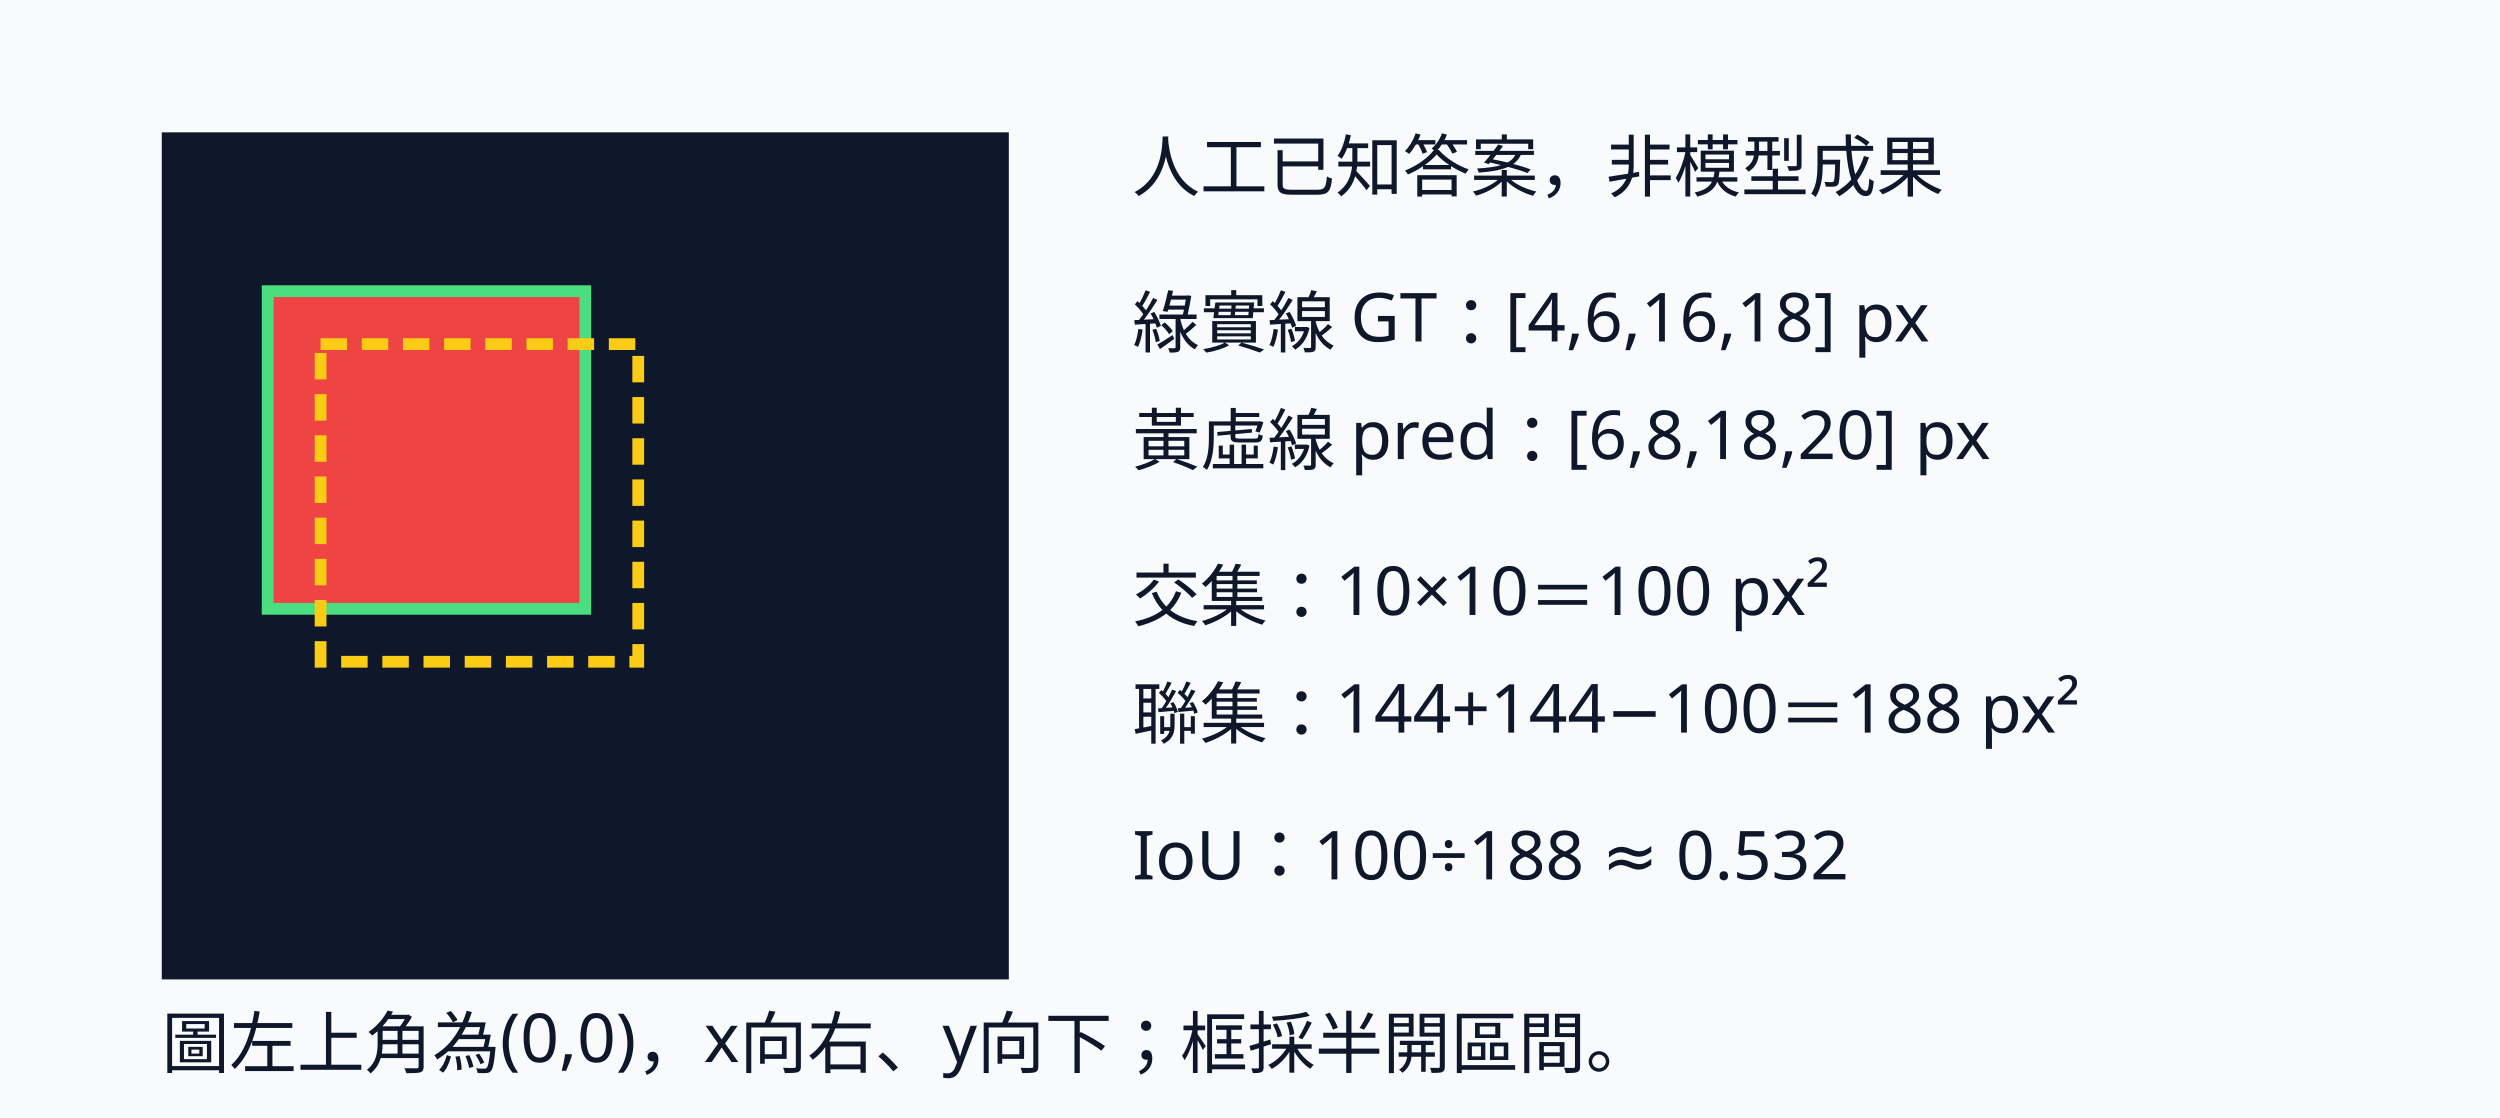
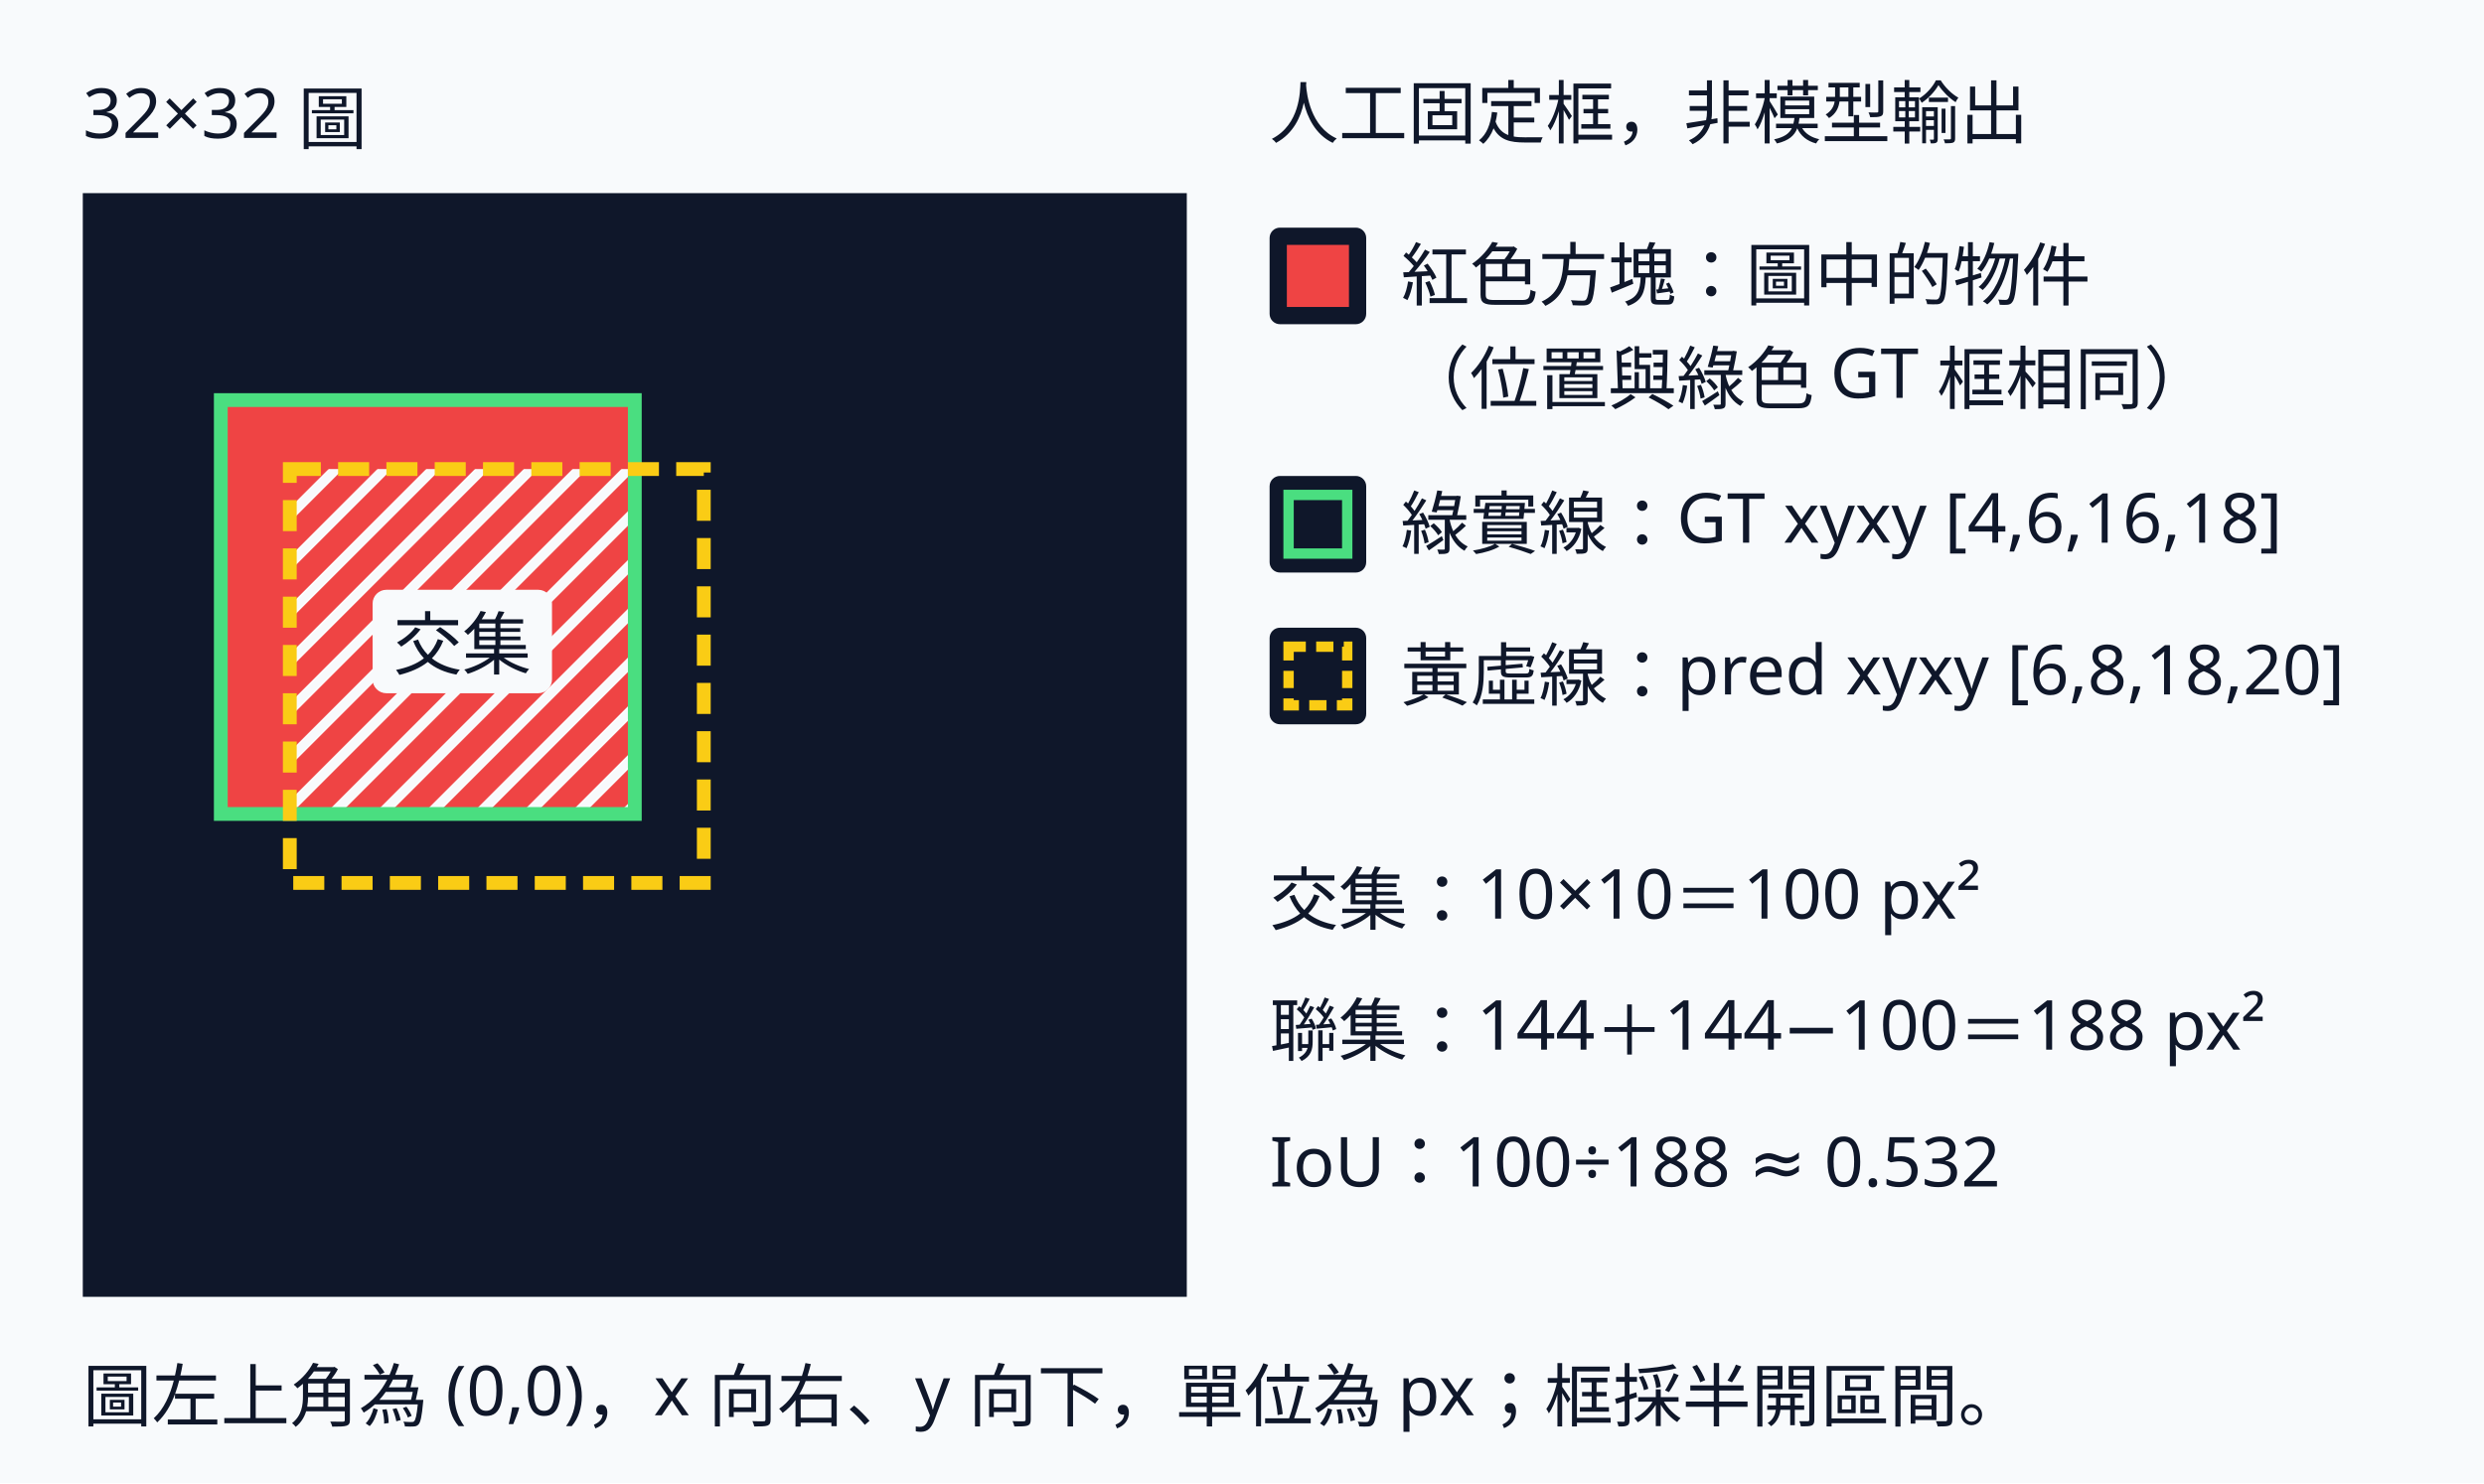
- <svg xmlns="http://www.w3.org/2000/svg" viewBox="0 0 850 380" role="img" aria-labelledby="title desc">
-   <rect width="850" height="380" fill="#f8fafc" />
-   <rect x="55" y="45" width="288" height="288" fill="#0f172a" />
-   <rect x="91" y="99" width="108" height="108" fill="#ef4444" />
-   <rect x="91" y="99" width="108" height="108" fill="none" stroke="#4ade80" stroke-width="4" />
-   <rect x="109" y="117" width="108" height="108" fill="none" stroke="#facc15" stroke-width="4" stroke-dasharray="9 5" />
-   <g font-family="sans-serif" font-size="23" fill="#0f172a">
-     <text x="385" y="65">人工已知答案，非模型成果</text>
-     <text x="385" y="118">綠實線 GT：[4,6,16,18] px</text>
-     <text x="385" y="158">黃虛線 pred：[6,8,18,20] px</text>
-     <text x="385" y="211">交集：10×10＝100 px²</text>
-     <text x="385" y="251">聯集：144+144−100＝188 px²</text>
-     <text x="385" y="299">IoU：100÷188 ≈ 0.532</text>
-     <text x="55" y="363">圖左上角為(0,0)，x向右、y向下；框採半開區間。</text>
+ <svg xmlns="http://www.w3.org/2000/svg" viewBox="0 0 720 430" role="img" aria-labelledby="title desc">
+   <defs>
+     <pattern id="hatch" width="10" height="10" patternUnits="userSpaceOnUse" patternTransform="rotate(45)">
+       <path d="M5 0V10" stroke="#f8fafc" stroke-width="3" />
+     </pattern>
+   </defs>
+   <rect width="720" height="430" fill="#f8fafc" />
+   <rect x="24" y="56" width="320" height="320" fill="#0f172a" />
+   <rect x="64" y="116" width="120" height="120" fill="#ef4444" />
+   <rect x="84" y="136" width="100" height="100" fill="url(#hatch)" />
+   <rect x="64" y="116" width="120" height="120" fill="none" stroke="#4ade80" stroke-width="4" />
+   <rect x="84" y="136" width="120" height="120" fill="none" stroke="#facc15" stroke-width="4" stroke-dasharray="9 5" />
+   <rect x="108" y="171" width="52" height="30" rx="4" fill="#f8fafc" />
+   <g fill="#0f172a">
+     <rect x="368" y="66" width="28" height="28" rx="3" />
+     <rect x="368" y="138" width="28" height="28" rx="3" />
+     <rect x="368" y="182" width="28" height="28" rx="3" />
+   </g>
+   <rect x="373" y="71" width="18" height="18" fill="#ef4444" />
+   <rect x="373.5" y="143.5" width="17" height="17" fill="none" stroke="#4ade80" stroke-width="3" />
+   <rect x="373.5" y="187.5" width="17" height="17" fill="none" stroke="#facc15" stroke-width="3" stroke-dasharray="5 3" />
+   <g font-family="sans-serif" font-size="20" fill="#0f172a">
+     <text x="24" y="40">32×32 圖</text>
+     <text x="134" y="194" text-anchor="middle">交集</text>
+     <text x="368" y="40">人工固定框，非模型輸出</text>
+     <text x="406" y="87">紅色方塊：圖中的物件</text>
+     <text x="406" y="117">（位置與綠色 GT 框相同）</text>
+     <text x="406" y="159">綠實線：GT xyxy [4,6,16,18]</text>
+     <text x="406" y="203">黃虛線：pred xyxy [6,8,18,20]</text>
+     <text x="368" y="268">交集：10×10＝100 px²</text>
+     <text x="368" y="306">聯集：144＋144−100＝188 px²</text>
+     <text x="368" y="344">IoU：100÷188 ≈ 0.532</text>
+     <text x="24" y="412">圖左上角為 (0,0)，x 向右、y 向下，單位為 px；框採半開區間。</text>
  </g>
</svg>
